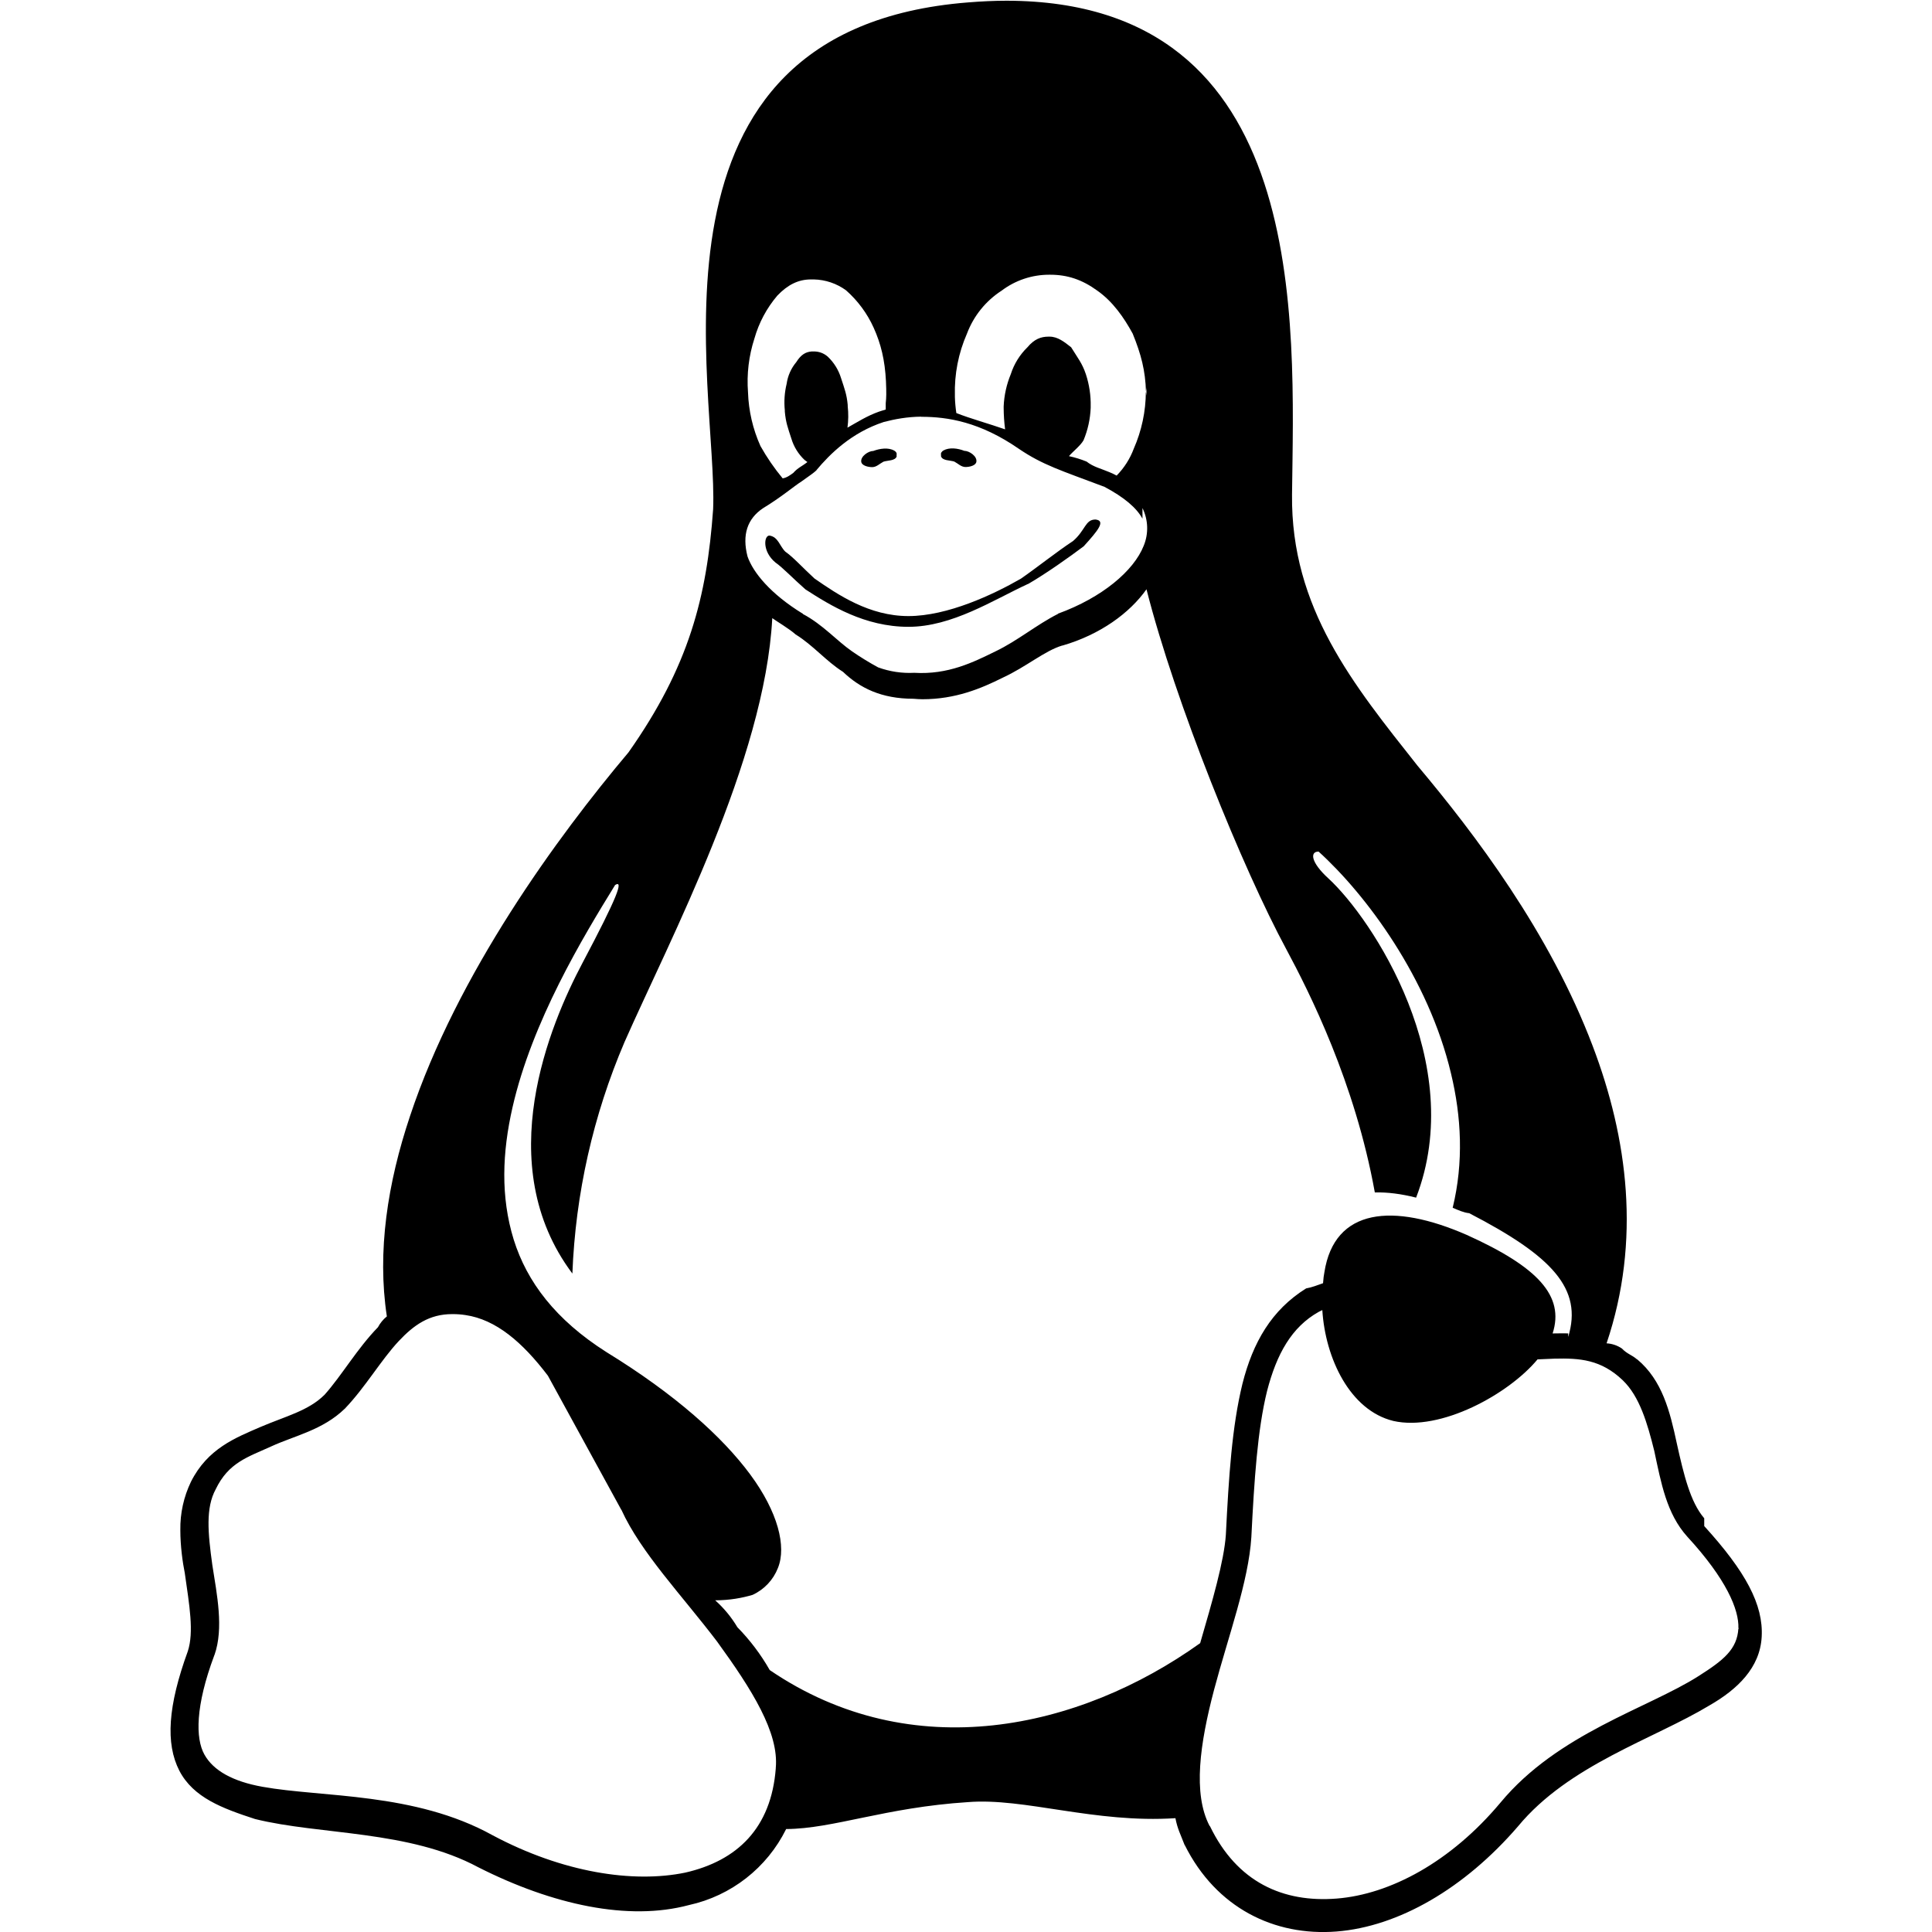
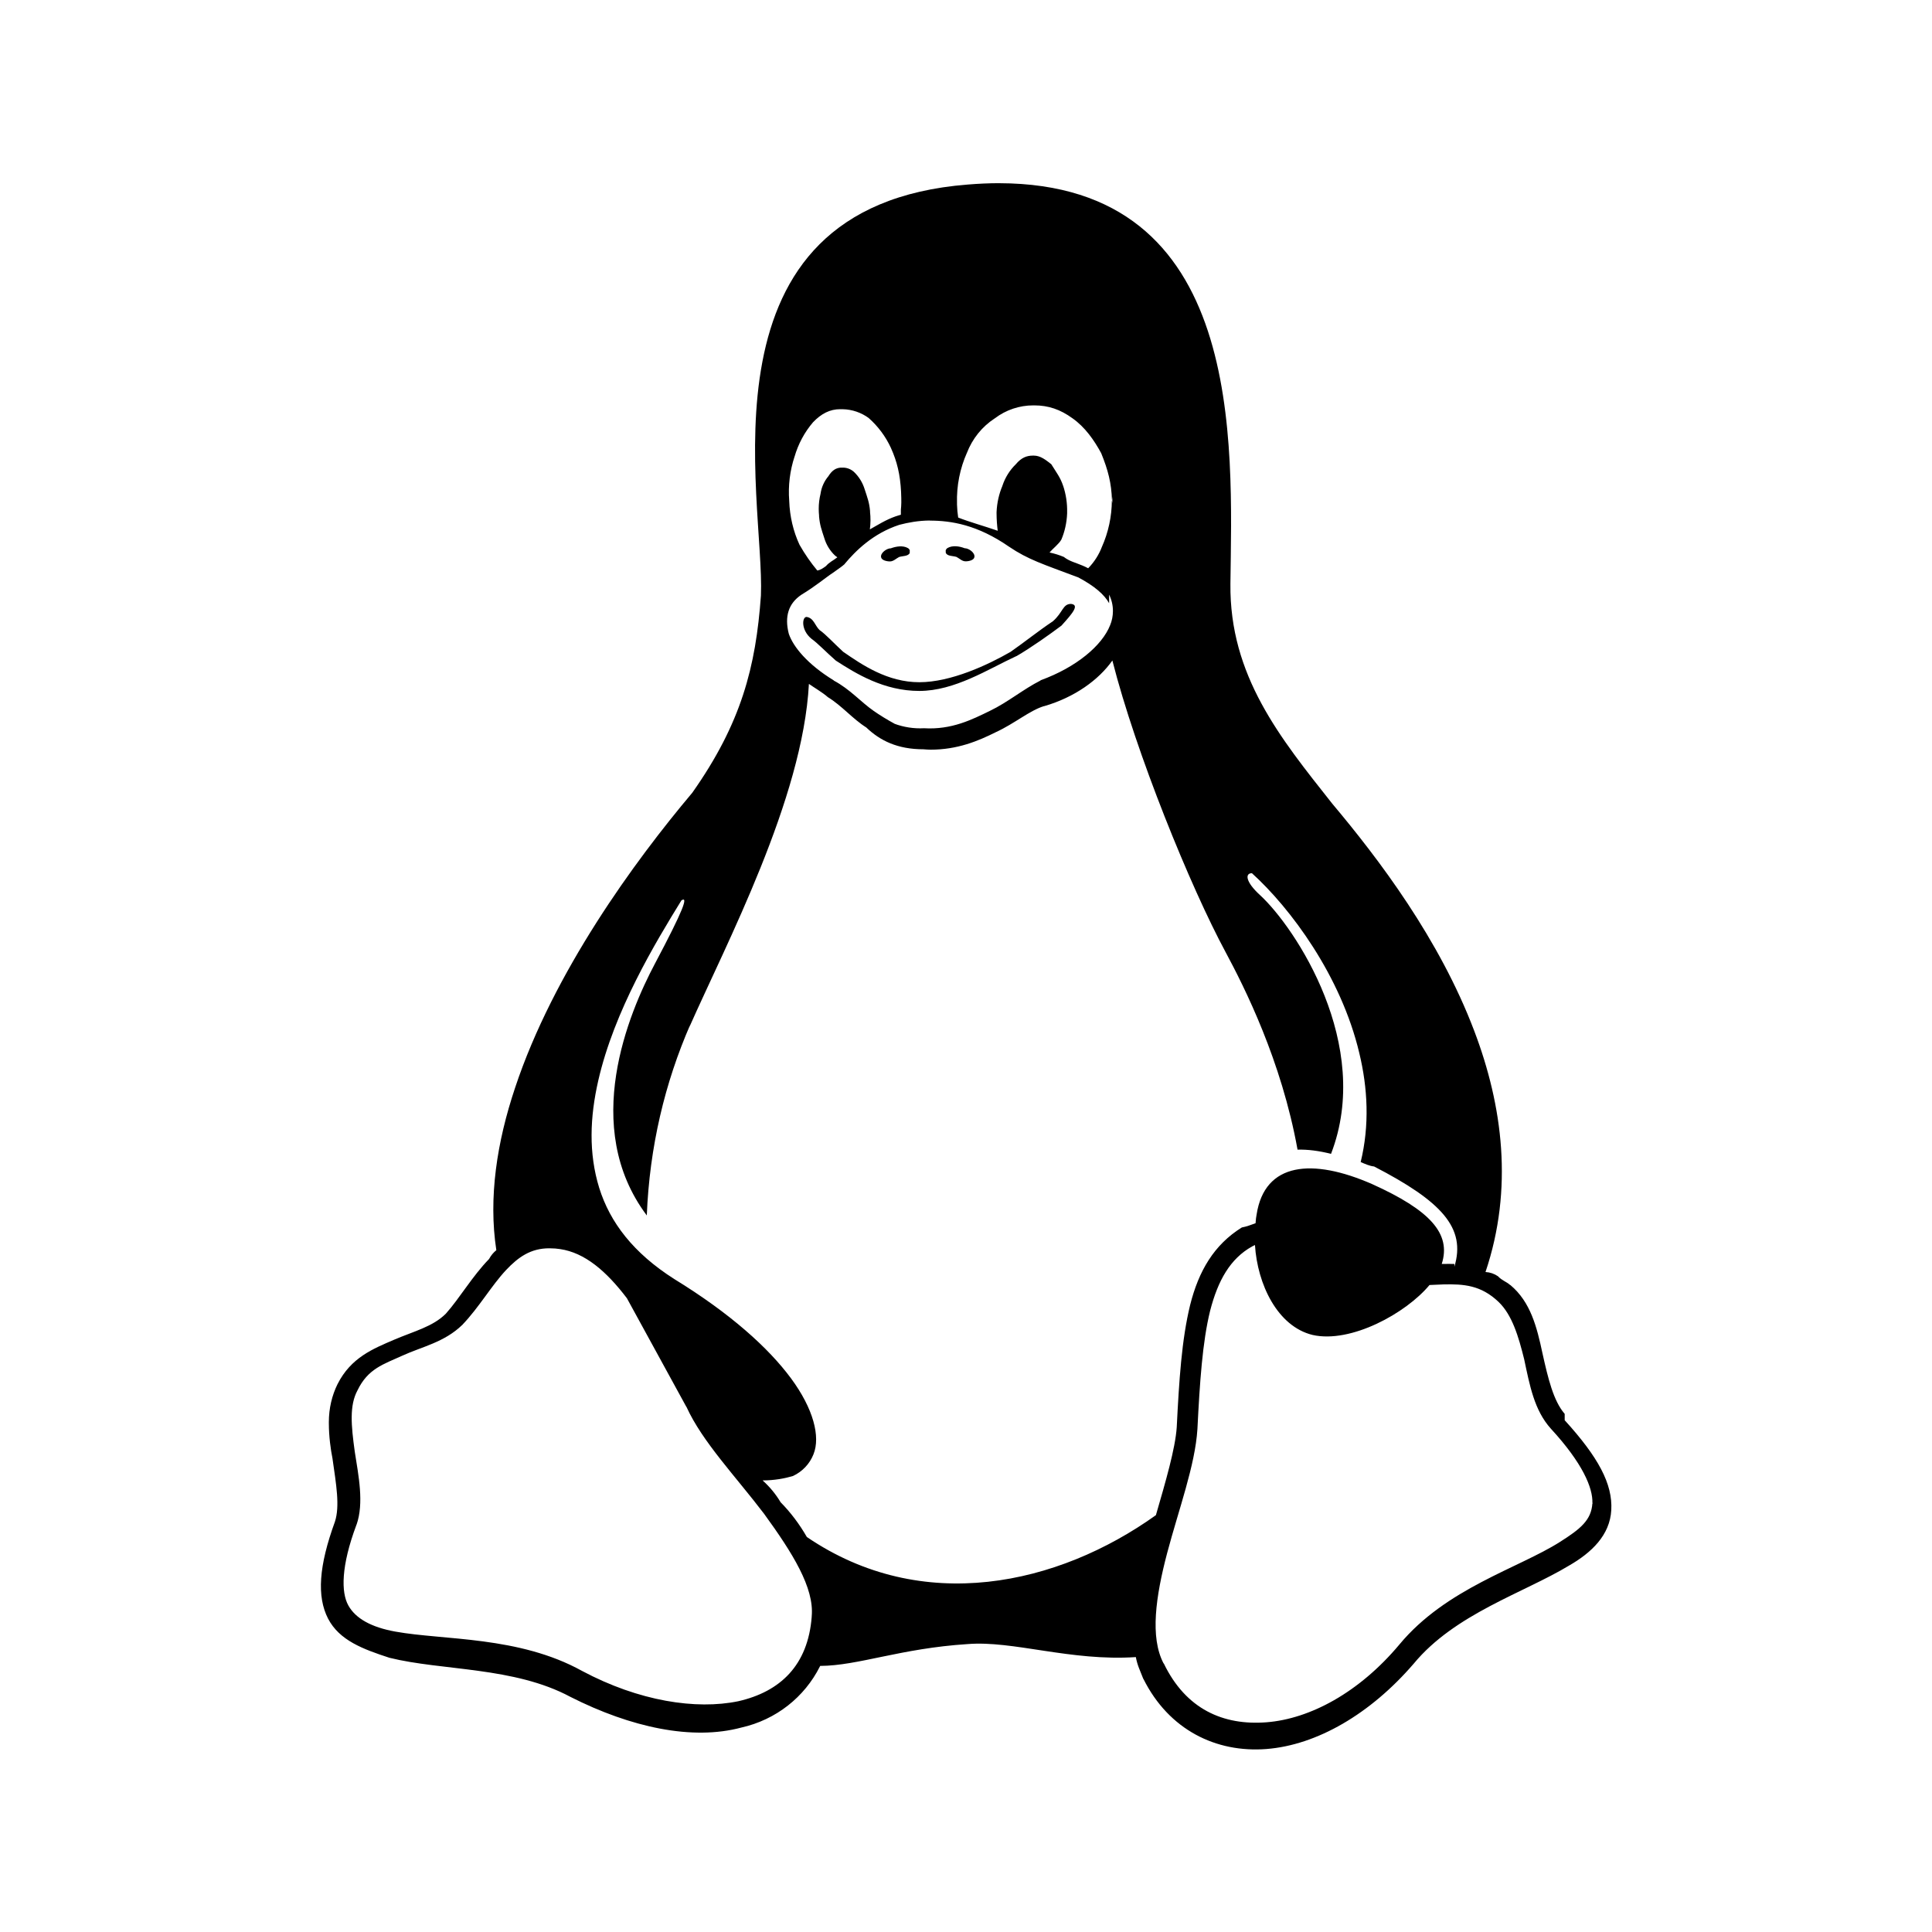
- <svg xmlns="http://www.w3.org/2000/svg" class="icon" viewBox="0 0 1024 1024" width="16" height="16">
-   <defs>
-     <style />
-   </defs>
-   <path d="M533.56.384c-6.59 0-13.435.32-20.472.896-180.285 14.202-132.43 205.043-135.118 268.635-3.326 46.574-12.795 83.36-44.847 128.847-37.746 44.784-90.718 117.268-115.796 192.76-11.9 35.507-17.53 71.845-12.284 106.2a18.553 18.553 0 0 0-4.734 5.758c-11.068 11.388-19.193 25.59-28.278 35.763-8.508 8.509-20.664 11.388-33.97 17.081-13.308 5.758-28.022 11.452-36.851 29.045a56.939 56.939 0 0 0-5.63 25.59c0 8.51 1.216 17.146 2.367 22.84 2.431 17.082 4.926 31.157 1.6 41.393-10.556 28.98-11.9 48.877-4.479 63.336 7.422 14.267 22.84 19.96 40.113 25.59 34.547 8.573 81.442 5.758 118.356 25.59 39.473 19.961 79.586 28.598 111.574 20.025a75.492 75.492 0 0 0 51.565-40.305c25.014-.127 52.46-11.451 96.348-14.266 29.812-2.431 67.174 11.324 109.974 8.509 1.088 5.693 2.687 8.508 4.863 14.202l.128.128c16.633 33.268 47.47 48.302 80.353 45.743 32.884-2.559 67.879-22.84 96.22-55.723 26.934-32.628 71.781-46.19 101.466-64.104 14.843-8.509 26.806-19.96 27.702-36.338.96-17.082-8.509-34.611-30.453-58.73v-4.159l-.128-.128c-7.229-8.509-10.684-22.775-14.394-39.473-3.647-17.082-7.741-33.523-20.984-44.591h-.128c-2.56-2.303-5.31-2.88-7.997-5.758a16.122 16.122 0 0 0-8.125-2.751c18.36-54.508 11.195-108.76-7.358-157.573-22.775-60.137-62.504-112.47-92.829-148.552C717.427 363 684.16 322.375 684.8 262.174 685.887 170.432 694.843.64 533.56.384zm22.583 145.225h.512c9.149 0 16.954 2.623 24.95 8.445 8.19 5.758 14.076 14.203 18.746 22.776 4.478 11.004 6.717 19.576 7.037 30.836 0-.832.256-1.663.256-2.495v4.414a3.199 3.199 0 0 1-.128-.895l-.192-1.024a75.748 75.748 0 0 1-6.397 30.133 40.497 40.497 0 0 1-9.085 14.266c-1.28-.64-2.431-1.279-3.775-1.79-4.478-1.92-8.508-2.752-12.155-5.63a55.02 55.02 0 0 0-9.34-2.88c2.11-2.495 6.205-5.63 7.74-8.444a49.837 49.837 0 0 0 3.775-17.146v-.768a51.373 51.373 0 0 0-2.559-17.081c-1.92-5.758-4.286-8.573-7.805-14.267-3.583-2.815-7.101-5.63-11.388-5.63h-.64c-3.966 0-7.485 1.28-11.131 5.63a34.675 34.675 0 0 0-8.829 14.267 50.413 50.413 0 0 0-3.774 17.081v.768a92.125 92.125 0 0 0 .767 11.388c-8.189-2.88-18.617-5.758-25.846-8.637a70.502 70.502 0 0 1-.768-8.509v-.832a76.067 76.067 0 0 1 6.398-32.755 46.702 46.702 0 0 1 18.36-22.776 41.776 41.776 0 0 1 25.207-8.445zm-126.352 2.495h1.535a30.069 30.069 0 0 1 17.082 5.758 58.73 58.73 0 0 1 14.65 19.833c3.839 8.509 5.95 17.081 6.526 28.47v.127c.256 5.758.192 8.573-.128 11.388v3.39c-1.28.32-2.367.768-3.519 1.088-6.525 2.303-11.707 5.694-16.761 8.509a46.383 46.383 0 0 0 .128-11.388v-.64c-.512-5.63-1.664-8.508-3.52-14.202a26.23 26.23 0 0 0-7.037-11.388 10.876 10.876 0 0 0-7.805-2.75h-.895c-3.071.255-5.566 1.726-7.997 5.629a22.903 22.903 0 0 0-5.118 11.516 41.648 41.648 0 0 0-.96 14.074v.64c.512 5.758 1.6 8.573 3.455 14.267a25.59 25.59 0 0 0 7.037 11.388 14.33 14.33 0 0 0 1.472 1.087c-3.007 2.367-4.99 2.943-7.486 5.758-1.6 1.152-3.454 2.559-5.63 2.879a115.413 115.413 0 0 1-11.771-17.146 75.62 75.62 0 0 1-6.59-28.469 74.02 74.02 0 0 1 3.391-28.47 60.457 60.457 0 0 1 12.155-22.775c5.438-5.694 11.068-8.573 17.786-8.573zm58.474 72.805c14.139 0 31.22 2.751 51.82 17.018 12.54 8.509 22.328 11.451 44.912 19.96h.128c10.876 5.758 17.273 11.324 20.408 17.018v-5.63a24.31 24.31 0 0 1 .64 20.025c-5.246 13.243-22.008 27.445-45.423 35.954v.128c-11.388 5.758-21.368 14.203-33.076 19.833-11.771 5.757-25.078 12.475-43.12 11.387a48.494 48.494 0 0 1-19.129-2.879 151.24 151.24 0 0 1-13.754-8.444c-8.317-5.758-15.483-14.203-26.103-19.833v-.192h-.128c-17.081-10.492-26.294-21.816-29.237-30.325-2.942-11.387-.192-19.96 8.253-25.59 9.533-5.758 16.186-11.516 20.6-14.33 4.415-3.135 6.078-4.287 7.486-5.567h.128v-.191c7.165-8.573 18.553-19.961 35.762-25.59 5.886-1.536 12.476-2.752 19.833-2.816zm119.38 91.358c15.353 60.457 51.116 148.232 74.083 190.776 12.22 22.776 36.467 70.758 46.959 128.976 6.653-.192 14.074.768 21.88 2.751 27.51-71.27-23.288-147.849-46.447-169.153-9.405-8.572-9.916-14.266-5.246-14.266 25.142 22.775 58.218 67.047 70.182 117.588 5.502 22.775 6.781 47.086.895 71.205 2.88 1.215 5.758 2.559 8.765 2.879 44.015 22.775 60.265 40.049 52.46 65.575v-1.855c-2.559-.128-5.118 0-7.677 0h-.576c6.398-19.897-7.805-35.187-45.487-52.204-39.025-17.082-70.181-14.331-75.491 19.832-.32 1.855-.512 2.879-.704 5.758-2.943 1.024-5.95 2.24-8.957 2.75-18.297 11.389-28.213 28.534-33.779 50.606-5.566 22.775-7.23 49.325-8.765 79.714v.128c-.96 14.203-7.293 35.699-13.627 57.578-63.976 45.743-152.71 65.64-228.138 14.267a110.23 110.23 0 0 0-17.146-22.711 60.777 60.777 0 0 0-11.771-14.267c7.74 0 14.458-1.28 19.832-2.879a26.166 26.166 0 0 0 13.435-14.267c4.607-11.387 0-29.685-14.714-49.581s-39.665-42.416-76.26-64.872c-26.87-17.081-42.032-37.106-49.07-59.561-7.036-22.776-6.077-46.255-.639-70.118 10.428-45.679 37.234-90.014 54.38-117.844 4.542-2.815 1.535 5.758-17.402 41.52-16.953 32.053-48.685 106.52-5.246 164.419a345.982 345.982 0 0 1 27.638-122.706c24.055-54.508 74.34-149.448 78.307-224.684 2.047 1.536 9.212 5.758 12.347 8.637 9.276 5.694 16.186 14.203 25.142 19.832 8.957 8.573 20.345 14.267 37.362 14.267 1.664.128 3.2.256 4.735.256 17.53 0 31.092-5.694 42.48-11.388 12.411-5.694 22.263-14.266 31.604-17.081h.192c19.832-5.758 35.57-17.146 44.527-29.877zm93.212 382.129c1.6 25.59 14.65 53.1 37.618 58.73 25.079 5.693 61.161-14.203 76.451-32.628l8.957-.384c13.435-.32 24.63.448 36.146 11.388l.128.128c8.83 8.508 12.988 22.647 16.634 37.362 3.647 17.081 6.526 33.267 17.466 45.423 20.728 22.52 27.51 38.705 27.125 48.621l.128-.256v.768l-.128-.512c-.64 11.196-7.933 16.954-21.24 25.399-26.87 17.081-74.468 30.324-104.856 66.983-26.358 31.476-58.474 48.621-86.816 50.86-28.341 2.24-52.78-8.572-67.174-38.385l-.192-.128c-8.957-17.082-5.118-43.696 2.367-72.1 7.549-28.47 18.297-57.387 19.768-80.93 1.536-30.453 3.263-56.94 8.317-77.411 5.118-19.833 13.115-33.972 27.318-41.969l1.92-.96zm-461.267 2.11h.448a43.504 43.504 0 0 1 6.717.513c16.058 2.367 30.07 14.266 43.632 32.116l38.834 70.949.127.128c10.365 22.775 32.18 45.423 50.733 69.862 18.49 25.462 32.82 48.238 31.093 66.983v.256c-2.431 31.668-20.473 48.941-47.982 55.21-27.51 5.695-64.872.065-102.17-19.832-41.264-22.84-90.334-19.96-121.874-25.654-15.738-2.815-26.102-8.573-30.837-17.146-4.734-8.509-4.798-25.59 5.246-52.46v-.128l.128-.128c4.99-14.203 1.28-32.116-1.151-47.726-2.367-17.082-3.583-30.197 1.791-40.113 6.846-14.203 16.954-17.018 29.43-22.711 12.538-5.758 27.317-8.637 39.024-20.025h.128v-.128c10.876-11.388 19.001-25.59 28.47-35.699 8.06-8.572 16.186-14.266 28.277-14.266zm305.358-387.054c-18.553 8.573-40.305 22.775-63.465 22.775s-41.392-11.323-54.571-19.832c-6.59-5.758-11.9-11.452-15.93-14.267-6.974-5.758-6.142-14.266-3.199-14.266 4.734.64 5.502 5.757 8.509 8.572 4.094 2.815 9.212 8.51 15.418 14.203 12.411 8.573 28.981 19.897 49.773 19.897 20.665 0 44.848-11.324 59.626-19.833 8.317-5.758 19.001-14.267 27.638-19.96 6.653-5.758 6.397-11.388 11.9-11.388 5.501.64 1.47 5.694-6.27 14.202-7.678 5.758-19.641 14.267-29.43 19.96zm-46.191-67.559v-.96c-.256-.831.576-1.79 1.28-2.175 3.198-1.79 7.677-1.151 11.067.192 2.687 0 6.846 2.88 6.398 5.758-.256 2.047-3.583 2.815-5.758 2.815-2.303 0-3.902-1.791-5.95-2.879-2.303-.767-6.27-.384-7.037-2.815zm-23.48 0c-.83 2.431-4.797 2.048-7.037 2.815-2.047 1.088-3.71 2.88-5.95 2.88-2.175 0-5.565-.769-5.821-2.88-.384-2.815 3.774-5.694 6.397-5.694 3.455-1.28 7.87-1.983 11.068-.192.768.384 1.536 1.28 1.28 2.176v.895z" />
+ <svg xmlns="http://www.w3.org/2000/svg" width="512" height="512" viewBox="0 0 512 512">
+   <path d="M264.743 48.546c-2.671 0-5.447.13-8.302.363-73.103 5.759-53.7 83.142-54.79 108.927-1.349 18.886-5.187 33.802-18.186 52.247-15.304 18.161-36.785 47.55-46.952 78.162-4.825 14.397-7.109 29.133-4.98 43.063a7.557 7.557 0 0 0-1.9 2.296l-.019.039c-4.487 4.617-7.784 10.377-11.466 14.5-3.448 3.449-8.38 4.617-13.774 6.927-5.395 2.334-11.363 4.643-14.942 11.777-1.443 2.928-2.284 6.373-2.284 10.017 0 .127.001.252.003.379l-.001-.018c0 3.45.493 6.953.959 9.262.984 6.928 1.998 12.632.648 16.783-4.28 11.75-4.825 19.82-1.817 25.681 3.008 5.785 9.262 8.094 16.264 10.377 14.008 3.475 33.023 2.334 47.992 10.377 16.005 8.096 32.272 11.596 45.243 8.121 9.243-2.068 16.768-8.097 20.829-16.167l.081-.175c10.143-.051 21.272-4.642 39.067-5.785 12.088-.985 27.238 4.591 44.593 3.449.441 2.308 1.089 3.448 1.972 5.759l.052.052c6.745 13.49 19.25 19.587 32.582 18.549s27.524-9.262 39.015-22.596c10.922-13.231 29.107-18.729 41.144-25.993 6.019-3.449 10.87-8.094 11.233-14.733.389-6.928-3.449-14.034-12.348-23.813v-1.687l-.052-.052c-2.93-3.449-4.332-9.236-5.837-16.005-1.478-6.928-3.138-13.593-8.51-18.082h-.052c-1.038-.933-2.153-1.166-3.241-2.334a6.46 6.46 0 0 0-3.277-1.115l-.016-.001c7.445-22.103 4.538-44.101-2.983-63.895-9.236-24.385-25.344-45.606-37.64-60.236-13.748-17.381-27.238-33.855-26.978-58.264.44-37.2 4.072-106.049-61.324-106.152zm9.158 58.886h.207c3.708 0 6.875 1.063 10.117 3.423 3.32 2.335 5.707 5.759 7.601 9.236 1.816 4.462 2.723 7.939 2.853 12.502 0-.337.103-.673.103-1.011v1.79a1.23 1.23 0 0 1-.052-.363l-.078-.415a30.63 30.63 0 0 1-2.671 12.414l.078-.195a16.485 16.485 0 0 1-3.685 5.786l.003-.003c-.519-.26-.985-.518-1.531-.725-1.816-.778-3.448-1.114-4.928-2.282a21.113 21.113 0 0 0-3.639-1.141l-.146-.028c.854-1.011 2.515-2.282 3.137-3.422.874-2.046 1.426-4.422 1.529-6.912l.002-.039v-.311a20.798 20.798 0 0 0-1.08-7.074l.042.146c-.778-2.335-1.738-3.475-3.164-5.785-1.452-1.141-2.878-2.282-4.617-2.282h-.26c-1.608 0-3.034.519-4.512 2.282a14.076 14.076 0 0 0-3.551 5.684l-.029.099c-.868 2.04-1.417 4.404-1.529 6.881l-.002.042v.311c.01 1.637.12 3.237.332 4.809l-.021-.191c-3.32-1.167-7.55-2.334-10.481-3.501a27.247 27.247 0 0 1-.31-3.408l-.001-.042v-.337a30.719 30.719 0 0 1 2.672-13.477l-.079.195c1.481-3.864 4.069-7.031 7.372-9.192l.072-.043a16.814 16.814 0 0 1 10.212-3.423h.01zm-51.236 1.012h.622c2.611.055 5.006.923 6.959 2.358l-.036-.022a23.92 23.92 0 0 1 5.879 7.894l.061.146c1.556 3.449 2.412 6.927 2.645 11.544v.052c.103 2.334.078 3.475-.052 4.617v1.375c-.518.13-.958.311-1.427.441-2.645.933-4.746 2.309-6.797 3.449a19.017 19.017 0 0 0 .044-4.705l.01.088v-.26c-.208-2.282-.674-3.448-1.427-5.759a10.664 10.664 0 0 0-2.848-4.614l-.005-.004a4.392 4.392 0 0 0-3.176-1.114l.012-.001h-.363c-1.244.103-2.256.698-3.242 2.282a9.217 9.217 0 0 0-2.069 4.618l-.007.048a16.537 16.537 0 0 0-.477 3.988c0 .607.032 1.206.094 1.794l-.007-.073v.26c.208 2.334.649 3.475 1.4 5.785a10.432 10.432 0 0 0 2.847 4.613l.006.006c.176.149.372.296.575.428l.023.013c-1.219.958-2.023 1.192-3.035 2.334-.649.467-1.4 1.036-2.282 1.167a46.433 46.433 0 0 1-4.651-6.721l-.12-.231c-1.56-3.387-2.53-7.335-2.67-11.493l-.001-.052a30 30 0 0 1 1.435-11.757l-.061.212c1.026-3.565 2.72-6.654 4.956-9.269l-.029.035c2.205-2.308 4.488-3.475 7.213-3.475zm23.71 29.523c5.733 0 12.659 1.114 21.012 6.901 5.084 3.449 9.055 4.643 18.212 8.095h.052c4.409 2.334 7.005 4.591 8.276 6.901v-2.282a9.726 9.726 0 0 1 1.01 4.347 9.832 9.832 0 0 1-.774 3.837l.024-.065c-2.127 5.369-8.925 11.129-18.419 14.578v.052c-4.617 2.334-8.666 5.759-13.412 8.043-4.772 2.334-10.169 5.058-17.485 4.617a19.607 19.607 0 0 1-7.891-1.212l.137.043a60.86 60.86 0 0 1-5.778-3.555l.198.132c-3.371-2.334-6.279-5.759-10.585-8.043v-.078h-.052c-6.927-4.254-10.662-8.847-11.855-12.296-1.192-4.617-.078-8.095 3.345-10.377 3.864-2.334 6.564-4.669 8.354-5.811 1.791-1.27 2.464-1.738 3.035-2.257h.052v-.077c2.905-3.475 7.524-8.095 14.5-10.377 2.387-.623 5.058-1.114 8.043-1.141zm48.407 37.044c6.226 24.514 20.727 60.106 30.039 77.359 4.954 9.236 14.786 28.691 19.041 52.299 2.697-.078 5.707.311 8.873 1.115 11.156-28.899-9.444-59.951-18.834-68.59-3.812-3.474-4.02-5.785-2.127-5.785 10.195 9.236 23.606 27.186 28.457 47.68 2.231 9.236 2.749 19.094.363 28.873 1.166.492 2.334 1.036 3.553 1.166 17.849 9.236 24.437 16.238 21.272 26.588v-.752c-1.036-.052-2.075 0-3.112 0h-.233c2.594-8.07-3.164-14.267-18.445-21.168-15.824-6.928-28.457-5.811-30.611 8.043-.13.752-.207 1.166-.286 2.334-1.192.415-2.412.908-3.63 1.115-7.42 4.618-11.44 11.57-13.697 20.521-2.257 9.236-2.931 20.002-3.553 32.324v.052c-.389 5.759-2.957 14.474-5.525 23.347-25.94 18.549-61.922 26.615-92.507 5.785-2.013-3.502-4.317-6.526-6.958-9.216l.007.007a24.945 24.945 0 0 0-4.748-5.763l-.023-.021c3.137 0 5.863-.519 8.043-1.166 2.496-1.168 4.424-3.207 5.422-5.712l.025-.071c1.868-4.616 0-12.036-5.967-20.106s-16.083-17.199-30.923-26.303c-10.896-6.927-17.043-15.044-19.898-24.151-2.852-9.236-2.464-18.757-.259-28.431 4.228-18.523 15.096-36.5 22.051-47.785 1.841-1.141.622 2.334-7.057 16.835-6.875 12.997-19.742 43.193-2.127 66.671.722-18.13 4.774-35.127 11.558-50.66l-.351.902c9.754-22.103 30.144-60.599 31.754-91.108.829.623 3.734 2.334 5.006 3.501 3.76 2.309 6.564 5.759 10.195 8.043 3.63 3.475 8.251 5.785 15.148 5.785.674.052 1.297.103 1.92.103 7.109 0 12.606-2.309 17.225-4.617 5.031-2.309 9.028-5.785 12.815-6.927h.078c8.043-2.334 14.423-6.953 18.056-12.114zm37.798 154.948c.649 10.377 5.94 21.531 15.252 23.813 10.169 2.308 24.8-5.759 31.002-13.231l3.63-.156c5.447-.13 9.987.182 14.656 4.617l.052.052c3.579 3.448 5.265 9.183 6.746 15.148 1.478 6.927 2.646 13.489 7.083 18.419 8.406 9.132 11.156 15.694 10.999 19.716l.052-.103v.311l-.052-.207c-.26 4.539-3.216 6.875-8.613 10.299-10.896 6.927-30.197 12.296-42.519 27.16-10.688 12.762-23.71 19.716-35.202 20.623s-21.401-3.474-27.238-15.564l-.078-.052c-3.63-6.928-2.075-17.719.959-29.237 3.06-11.545 7.42-23.269 8.017-32.816.623-12.348 1.322-23.089 3.371-31.39 2.075-8.043 5.317-13.775 11.077-17.017l.778-.389zm-187.04.856h.204c.952 0 1.888.075 2.8.221l-.101-.013c6.512.959 12.192 5.785 17.693 13.022l15.746 28.769.052.052c4.202 9.236 13.048 18.419 20.572 28.327 7.498 10.325 13.308 19.562 12.607 27.16v.103c-.984 12.841-8.303 19.846-19.458 22.387-11.155 2.309-26.303.026-41.429-8.043-16.731-9.262-36.629-8.094-49.417-10.403-6.382-1.14-10.585-3.475-12.504-6.953-1.919-3.449-1.945-10.377 2.127-21.272v-.052l.052-.052c2.023-5.759.519-13.022-.466-19.353-.959-6.928-1.453-12.244.725-16.264 2.775-5.759 6.876-6.901 11.933-9.209 5.084-2.334 11.077-3.501 15.823-8.121h.052v-.052c4.409-4.617 7.705-10.377 11.545-14.474 3.267-3.474 6.564-5.785 11.466-5.785zm123.82-156.946c-7.524 3.475-16.343 9.236-25.733 9.236s-16.783-4.59-22.129-8.043c-2.672-2.334-4.825-4.643-6.46-5.785-2.827-2.334-2.49-5.785-1.297-5.785 1.919.26 2.231 2.334 3.449 3.474 1.66 1.141 3.734 3.45 6.253 5.759 5.031 3.475 11.751 8.07 20.183 8.07 8.381 0 18.187-4.591 24.176-8.043 3.371-2.334 7.705-5.785 11.207-8.095 2.697-2.334 2.593-4.617 4.825-4.617 2.23.26.596 2.309-2.542 5.759-3.113 2.334-7.966 5.785-11.933 8.095zm-18.729-27.394v-.389c-.103-.337.233-.725.518-.881 1.297-.725 3.112-.466 4.487.078 1.088 0 2.775 1.167 2.594 2.334-.103.829-1.452 1.141-2.334 1.141-.933 0-1.583-.726-2.412-1.167-.933-.31-2.542-.155-2.852-1.141zm-9.52 0c-.336.984-1.945.83-2.852 1.141-.829.441-1.505 1.167-2.412 1.167-.881 0-2.256-.312-2.36-1.167-.155-1.141 1.53-2.309 2.593-2.309 1.4-.518 3.191-.804 4.488-.078.311.155.623.518.518.881v.363z" />
</svg>
